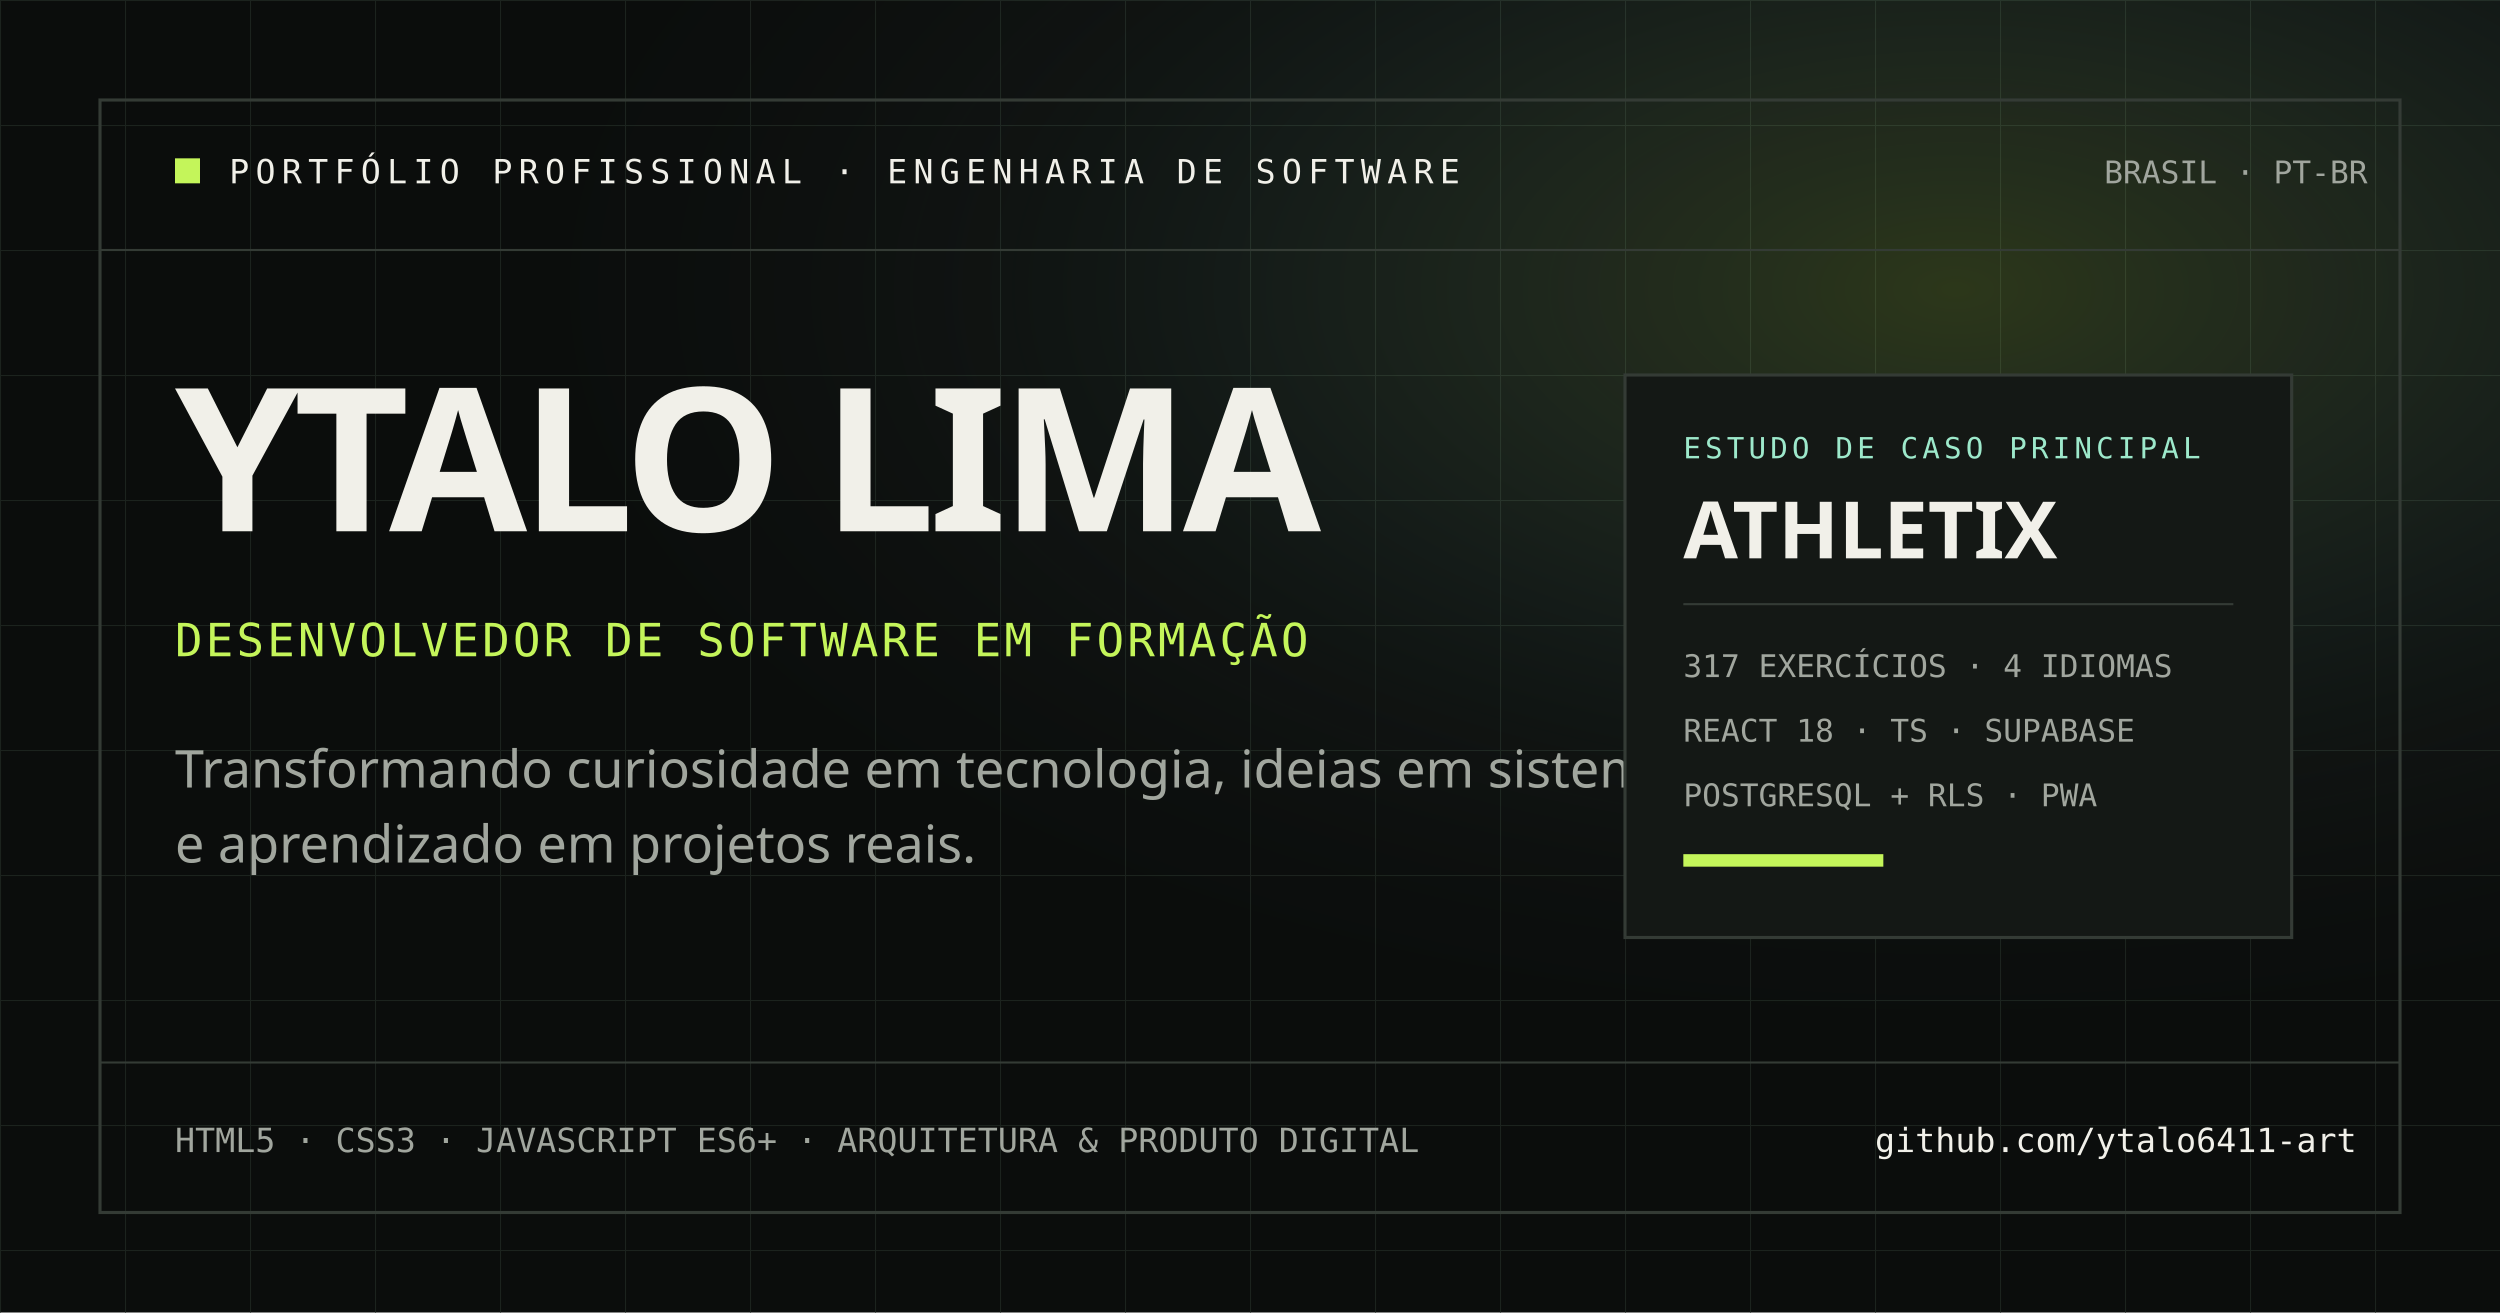
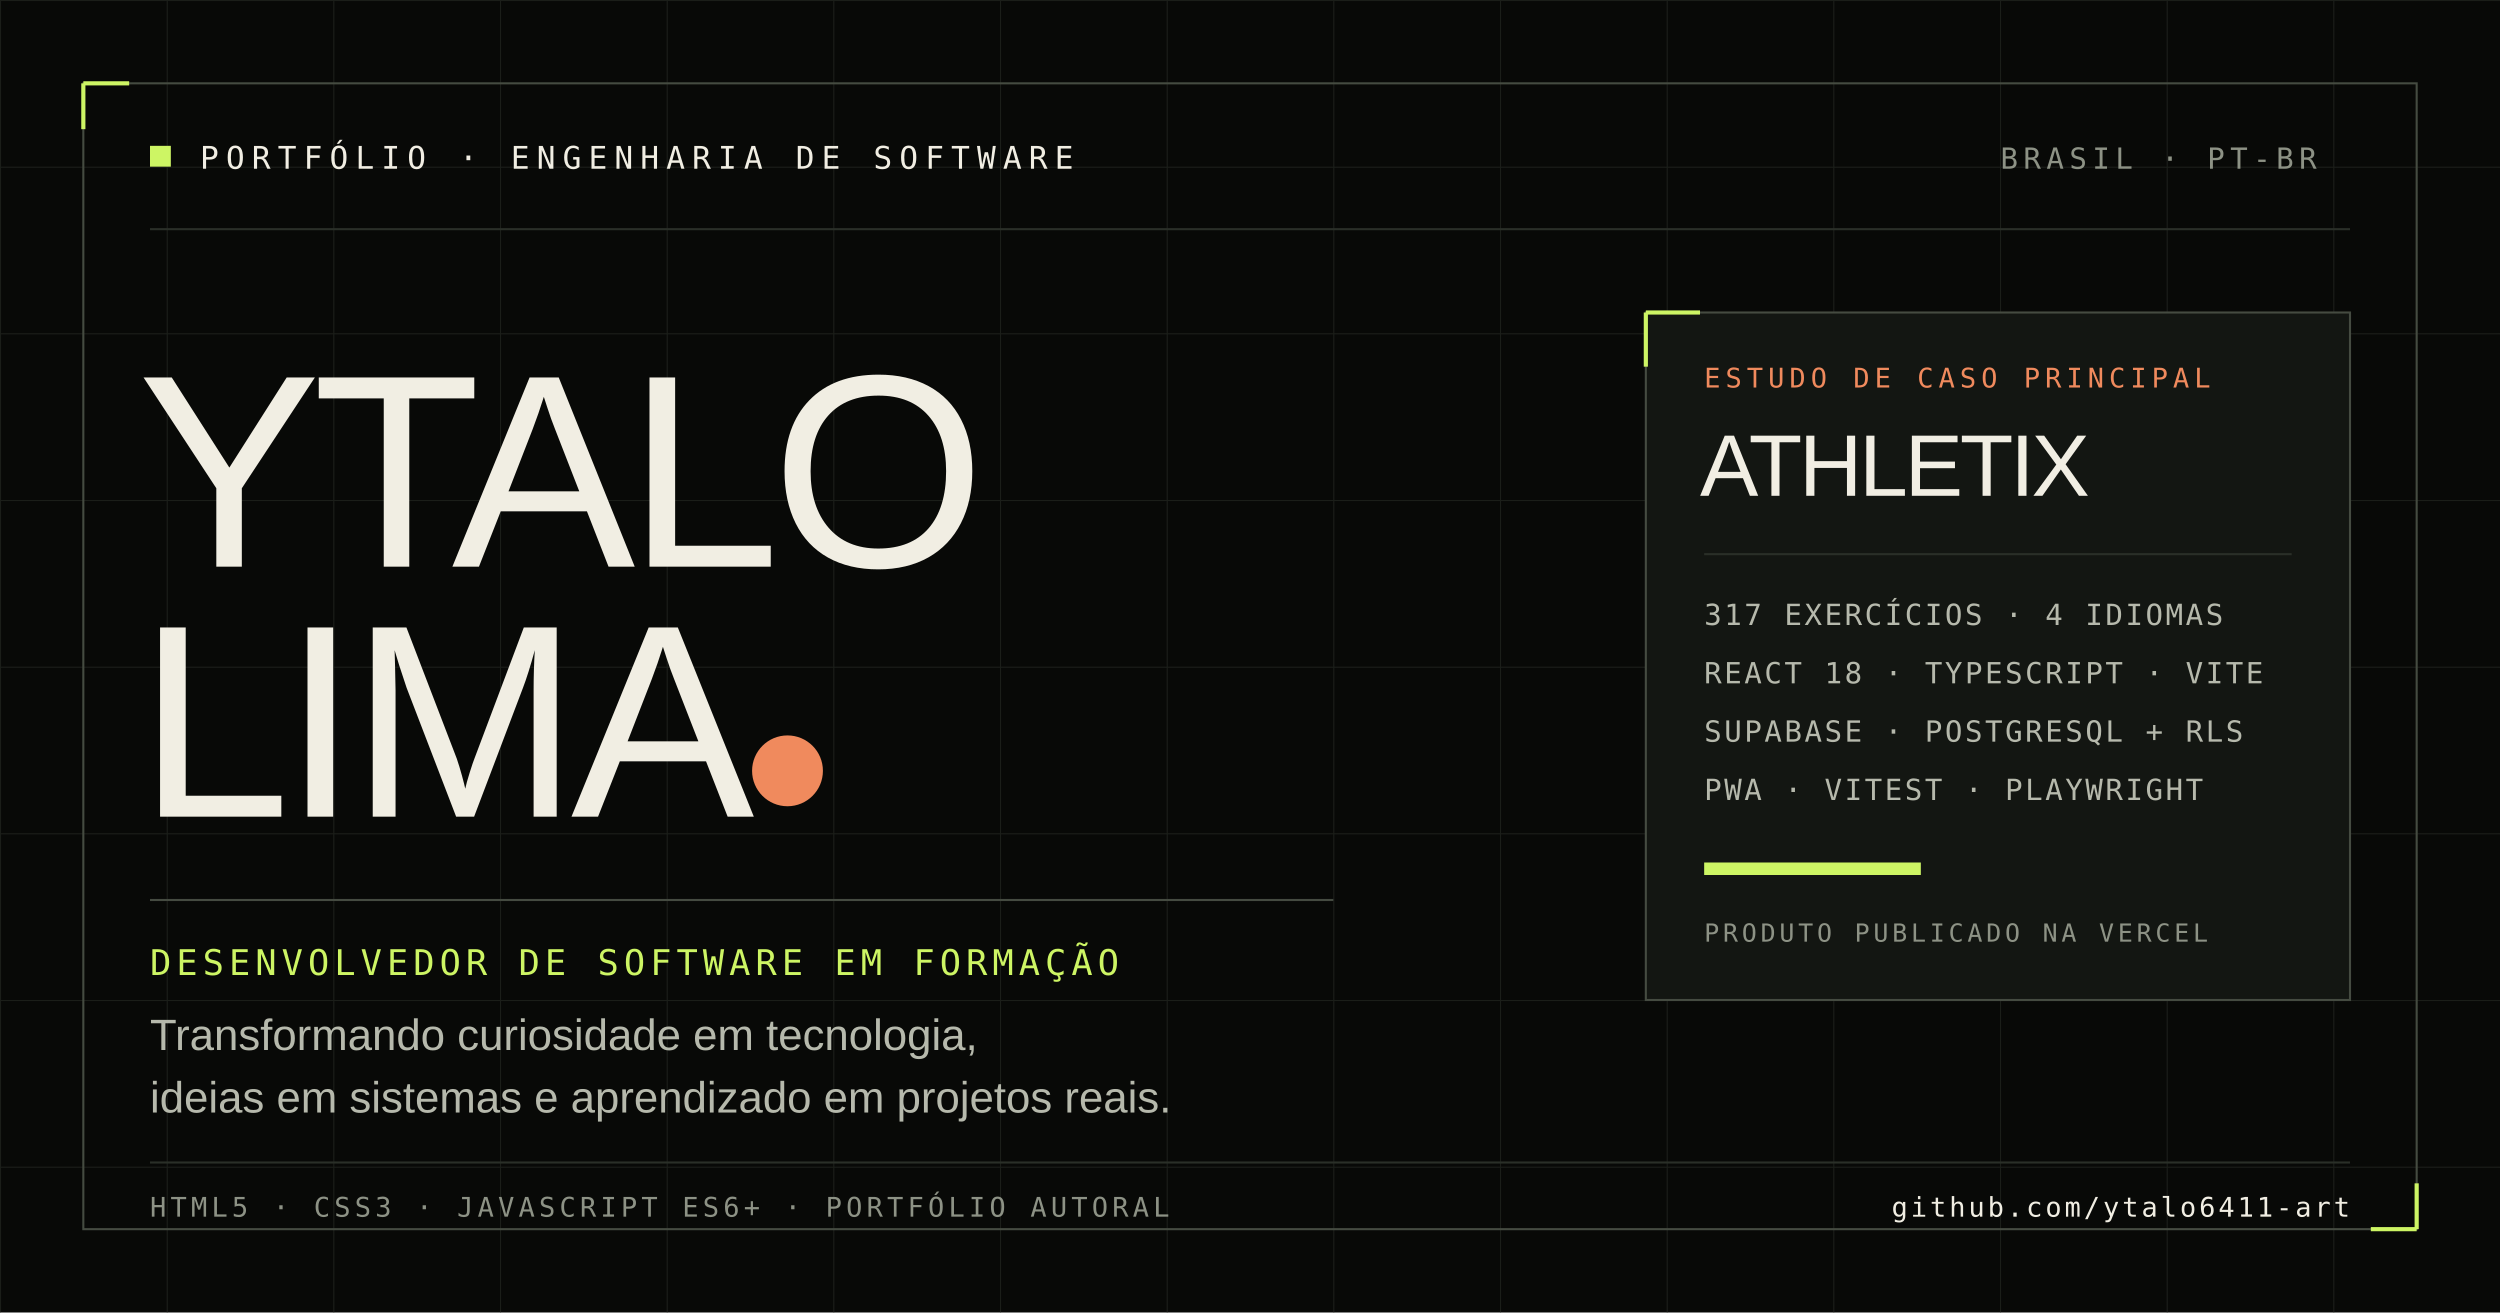
- <svg xmlns="http://www.w3.org/2000/svg" width="1200" height="630" viewBox="0 0 1200 630" role="img" aria-label="Portfólio de Ytalo Lima — Engenharia de Software e Estudo de Caso ATHLETIX">
+ <svg xmlns="http://www.w3.org/2000/svg" width="1200" height="630" viewBox="0 0 1200 630" role="img" aria-label="Portfólio de Ytalo Lima — engenharia de software e estudo de caso ATHLETIX">
  <defs>
-     <radialGradient id="glow" cx="78%" cy="22%" r="60%">
-       <stop offset="0%" stop-color="#C4F55A" stop-opacity="0.18" />
-       <stop offset="50%" stop-color="#9DE9CB" stop-opacity="0.06" />
-       <stop offset="100%" stop-color="#0B0D0C" stop-opacity="0" />
-     </radialGradient>
-     <pattern id="grid" width="60" height="60" patternUnits="userSpaceOnUse">
-       <path d="M 60 0 L 0 0 0 60" fill="none" stroke="#1C231E" stroke-width="1" />
+     <pattern id="rail" width="80" height="80" patternUnits="userSpaceOnUse">
+       <path d="M 80 0 L 0 0 0 80" fill="none" stroke="#2A2F28" stroke-width="1" />
    </pattern>
  </defs>
-   <rect width="1200" height="630" fill="#0B0D0C" />
-   <rect width="1200" height="630" fill="url(#grid)" />
-   <rect width="1200" height="630" fill="url(#glow)" />
-   <rect x="48" y="48" width="1104" height="534" fill="none" stroke="#343B35" stroke-width="1.5" />
-   <line x1="48" y1="120" x2="1152" y2="120" stroke="#343B35" stroke-width="1" />
-   <line x1="48" y1="510" x2="1152" y2="510" stroke="#343B35" stroke-width="1" />
-   <rect x="84" y="76" width="12" height="12" fill="#C4F55A" />
-   <text x="110" y="88" fill="#F1F0E9" font-family="monospace" font-size="16" letter-spacing="3">PORTFÓLIO PROFISSIONAL · ENGENHARIA DE SOFTWARE</text>
-   <text x="1010" y="88" fill="#A1A69E" font-family="monospace" font-size="15">BRASIL · PT-BR</text>
-   <text x="84" y="255" fill="#F1F0E9" font-family="sans-serif" font-weight="700" font-size="96" letter-spacing="-3">YTALO LIMA</text>
-   <text x="84" y="315" fill="#C4F55A" font-family="monospace" font-size="22" letter-spacing="1.5">DESENVOLVEDOR DE SOFTWARE EM FORMAÇÃO</text>
-   <text x="84" y="378" fill="#A1A69E" font-family="sans-serif" font-size="25">Transformando curiosidade em tecnologia, ideias em sistemas</text>
-   <text x="84" y="414" fill="#A1A69E" font-family="sans-serif" font-size="25">e aprendizado em projetos reais.</text>
-   <rect x="780" y="180" width="320" height="270" fill="#141815" stroke="#343B35" stroke-width="1.5" />
-   <text x="808" y="220" fill="#9DE9CB" font-family="monospace" font-size="14" letter-spacing="2">ESTUDO DE CASO PRINCIPAL</text>
-   <text x="808" y="268" fill="#F1F0E9" font-family="sans-serif" font-weight="700" font-size="38">ATHLETIX</text>
-   <line x1="808" y1="290" x2="1072" y2="290" stroke="#343B35" stroke-width="1" />
-   <text x="808" y="325" fill="#A1A69E" font-family="monospace" font-size="15">317 EXERCÍCIOS · 4 IDIOMAS</text>
-   <text x="808" y="356" fill="#A1A69E" font-family="monospace" font-size="15">REACT 18 · TS · SUPABASE</text>
-   <text x="808" y="387" fill="#A1A69E" font-family="monospace" font-size="15">POSTGRESQL + RLS · PWA</text>
-   <rect x="808" y="410" width="96" height="6" fill="#C4F55A" />
-   <text x="84" y="553" fill="#A1A69E" font-family="monospace" font-size="16">HTML5 · CSS3 · JAVASCRIPT ES6+ · ARQUITETURA &amp; PRODUTO DIGITAL</text>
-   <text x="900" y="553" fill="#F1F0E9" font-family="monospace" font-size="16">github.com/ytalo6411-art</text>
+   <rect width="1200" height="630" fill="#080907" />
+   <rect width="1200" height="630" fill="url(#rail)" opacity="0.55" />
+   <rect x="40" y="40" width="1120" height="550" fill="none" stroke="#454B41" stroke-width="1" />
+   <path d="M40 40h22M40 40v22" stroke="#CDF564" stroke-width="2" />
+   <path d="M1160 590h-22M1160 590v-22" stroke="#CDF564" stroke-width="2" />
+   <rect x="72" y="70" width="10" height="10" fill="#CDF564" />
+   <text x="96" y="81" fill="#F1EEE3" font-family="monospace" font-size="15" letter-spacing="3.4">PORTFÓLIO · ENGENHARIA DE SOFTWARE</text>
+   <text x="1112" y="81" text-anchor="end" fill="#8D9285" font-family="monospace" font-size="14" letter-spacing="2.6">BRASIL · PT-BR</text>
+   <line x1="72" y1="110" x2="1128" y2="110" stroke="#2A2F28" stroke-width="1" />
+   <text x="66" y="272" fill="#F1EEE3" font-family="'Space Grotesk', 'Helvetica Neue', Arial, sans-serif" font-size="132" font-weight="500" letter-spacing="-4">YTALO</text>
+   <text x="66" y="392" fill="#F1EEE3" font-family="'Space Grotesk', 'Helvetica Neue', Arial, sans-serif" font-size="132" font-weight="500" letter-spacing="-4">LIMA</text>
+   <circle cx="378" cy="370" r="17" fill="#F08A5D" />
+   <line x1="72" y1="432" x2="640" y2="432" stroke="#454B41" stroke-width="1" />
+   <text x="72" y="468" fill="#CDF564" font-family="monospace" font-size="17" letter-spacing="2.4">DESENVOLVEDOR DE SOFTWARE EM FORMAÇÃO</text>
+   <text x="72" y="504" fill="#B6B9AC" font-family="'Manrope', 'Helvetica Neue', Arial, sans-serif" font-size="21">Transformando curiosidade em tecnologia,</text>
+   <text x="72" y="534" fill="#B6B9AC" font-family="'Manrope', 'Helvetica Neue', Arial, sans-serif" font-size="21">ideias em sistemas e aprendizado em projetos reais.</text>
+   <rect x="790" y="150" width="338" height="330" fill="#131612" stroke="#454B41" stroke-width="1" />
+   <path d="M790 150h26M790 150v26" stroke="#CDF564" stroke-width="2" />
+   <text x="818" y="186" fill="#F08A5D" font-family="monospace" font-size="13" letter-spacing="2.4">ESTUDO DE CASO PRINCIPAL</text>
+   <text x="816" y="238" fill="#F1EEE3" font-family="'Space Grotesk', 'Helvetica Neue', Arial, sans-serif" font-size="42" font-weight="500" letter-spacing="-1.5">ATHLETIX</text>
+   <line x1="818" y1="266" x2="1100" y2="266" stroke="#2A2F28" stroke-width="1" />
+   <text x="818" y="300" fill="#B6B9AC" font-family="monospace" font-size="14" letter-spacing="1.2">317 EXERCÍCIOS · 4 IDIOMAS</text>
+   <text x="818" y="328" fill="#B6B9AC" font-family="monospace" font-size="14" letter-spacing="1.2">REACT 18 · TYPESCRIPT · VITE</text>
+   <text x="818" y="356" fill="#B6B9AC" font-family="monospace" font-size="14" letter-spacing="1.2">SUPABASE · POSTGRESQL + RLS</text>
+   <text x="818" y="384" fill="#B6B9AC" font-family="monospace" font-size="14" letter-spacing="1.2">PWA · VITEST · PLAYWRIGHT</text>
+   <rect x="818" y="414" width="104" height="6" fill="#CDF564" />
+   <text x="818" y="452" fill="#8D9285" font-family="monospace" font-size="12" letter-spacing="1.8">PRODUTO PUBLICADO NA VERCEL</text>
+   <line x1="72" y1="558" x2="1128" y2="558" stroke="#2A2F28" stroke-width="1" />
+   <text x="72" y="584" fill="#8D9285" font-family="monospace" font-size="13" letter-spacing="2">HTML5 · CSS3 · JAVASCRIPT ES6+ · PORTFÓLIO AUTORAL</text>
+   <text x="1128" y="584" text-anchor="end" fill="#F1EEE3" font-family="monospace" font-size="13" letter-spacing="1.4">github.com/ytalo6411-art</text>
</svg>
